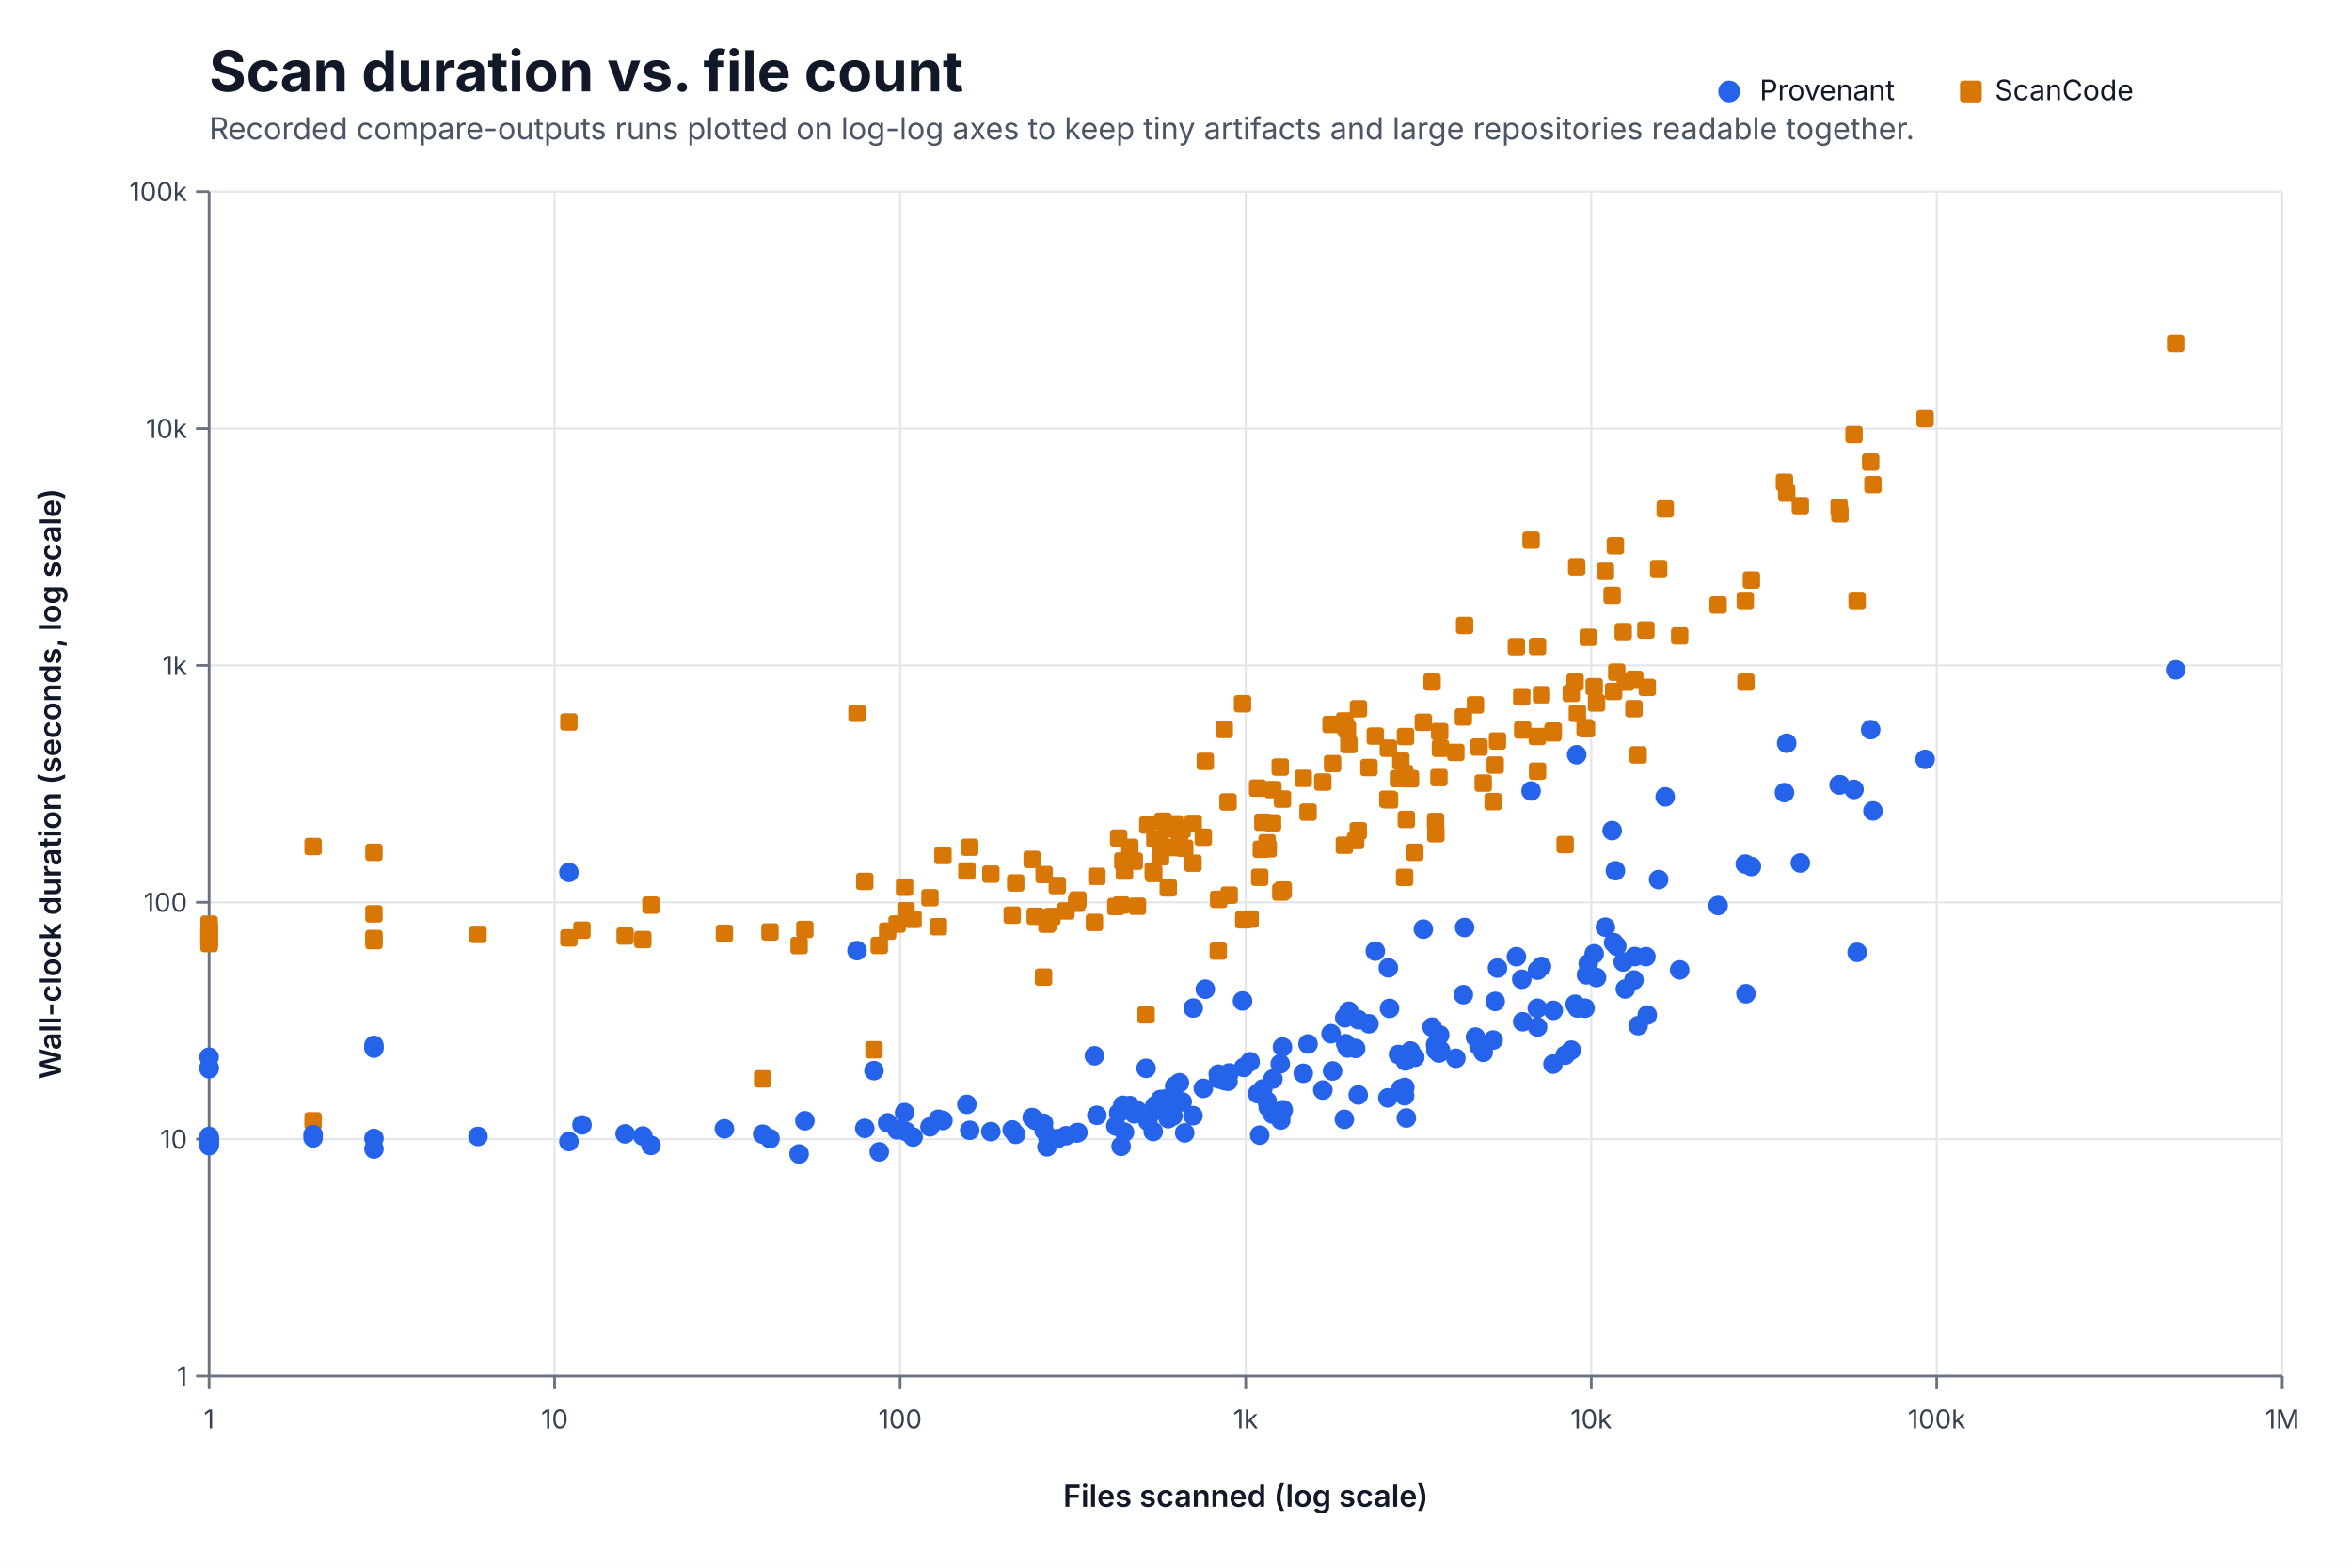
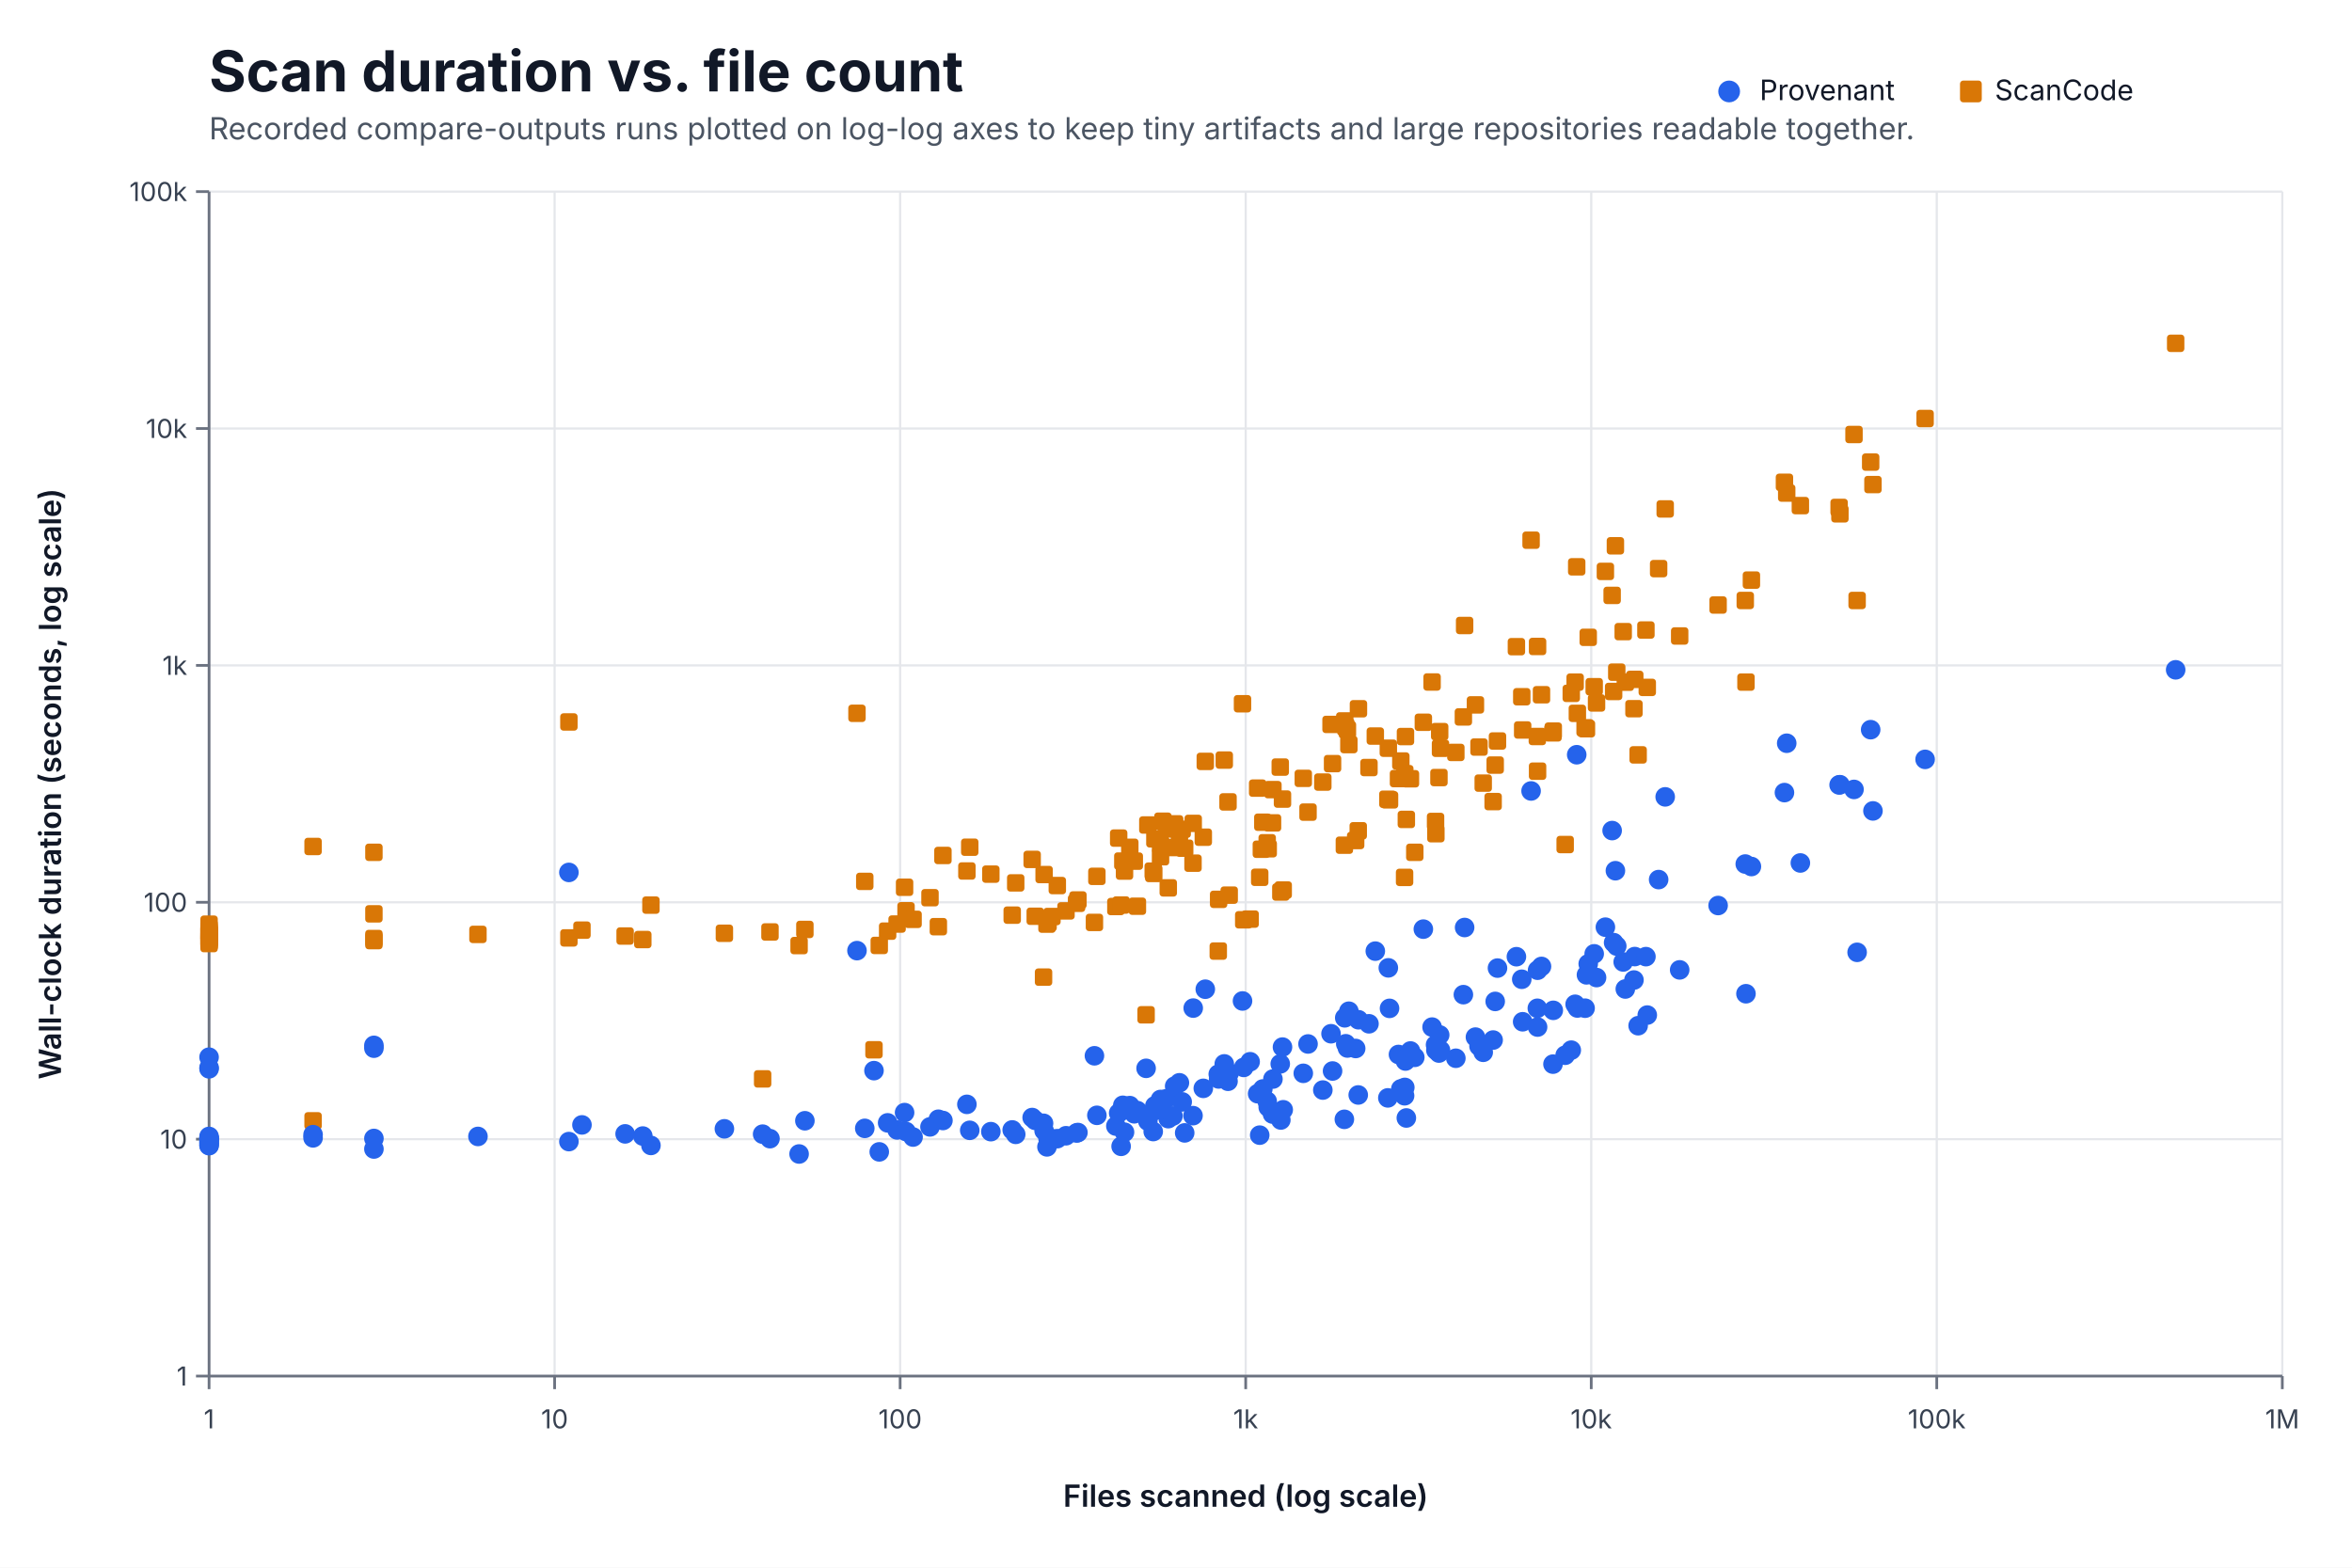
<svg xmlns="http://www.w3.org/2000/svg" width="1080" height="720" viewBox="0 0 1080 720" role="img" aria-labelledby="title desc">
  <style>
    text { font-family: -apple-system, BlinkMacSystemFont, "Segoe UI", sans-serif; fill: #111827; }
    .title { font-size: 26px; font-weight: 700; }
    .subtitle { font-size: 14px; fill: #4b5563; }
    .axis-label { font-size: 14px; font-weight: 600; }
    .tick { font-size: 12px; fill: #374151; }
    .grid { stroke: #e5e7eb; stroke-width: 1; }
    .axis { stroke: #6b7280; stroke-width: 1.25; }
    .legend-label { font-size: 13px; }
  </style>
  <rect x="0" y="0" width="1080" height="720" fill="white" />
  <text class="title" x="96" y="42">Scan duration vs. file count</text>
  <text class="subtitle" x="96" y="64">Recorded compare-outputs runs plotted on log-log axes to keep tiny artifacts and large repositories readable together.</text>
  <line class="grid" x1="96.00" y1="632.00" x2="1048.00" y2="632.00" />
  <line class="grid" x1="96.00" y1="523.20" x2="1048.00" y2="523.20" />
  <line class="grid" x1="96.00" y1="414.40" x2="1048.00" y2="414.40" />
  <line class="grid" x1="96.00" y1="305.60" x2="1048.00" y2="305.60" />
  <line class="grid" x1="96.00" y1="196.80" x2="1048.00" y2="196.80" />
  <line class="grid" x1="96.00" y1="88.00" x2="1048.00" y2="88.00" />
  <line class="grid" x1="96.00" y1="88.00" x2="96.00" y2="632.00" />
  <line class="grid" x1="254.67" y1="88.00" x2="254.67" y2="632.00" />
  <line class="grid" x1="413.33" y1="88.00" x2="413.33" y2="632.00" />
  <line class="grid" x1="572.00" y1="88.00" x2="572.00" y2="632.00" />
  <line class="grid" x1="730.67" y1="88.00" x2="730.67" y2="632.00" />
  <line class="grid" x1="889.33" y1="88.00" x2="889.33" y2="632.00" />
  <line class="grid" x1="1048.00" y1="88.00" x2="1048.00" y2="632.00" />
  <line class="axis" x1="96.00" y1="632.00" x2="1048.00" y2="632.00" />
  <line class="axis" x1="96.00" y1="88.00" x2="96.00" y2="632.00" />
  <line class="axis" x1="96.00" y1="632.00" x2="96.00" y2="638.00" />
  <text class="tick" x="96.00" y="656.00" text-anchor="middle">1</text>
  <line class="axis" x1="254.67" y1="632.00" x2="254.67" y2="638.00" />
  <text class="tick" x="254.67" y="656.00" text-anchor="middle">10</text>
  <line class="axis" x1="413.33" y1="632.00" x2="413.33" y2="638.00" />
  <text class="tick" x="413.33" y="656.00" text-anchor="middle">100</text>
  <line class="axis" x1="572.00" y1="632.00" x2="572.00" y2="638.00" />
  <text class="tick" x="572.00" y="656.00" text-anchor="middle">1k</text>
  <line class="axis" x1="730.67" y1="632.00" x2="730.67" y2="638.00" />
  <text class="tick" x="730.67" y="656.00" text-anchor="middle">10k</text>
  <line class="axis" x1="889.33" y1="632.00" x2="889.33" y2="638.00" />
  <text class="tick" x="889.33" y="656.00" text-anchor="middle">100k</text>
  <line class="axis" x1="1048.00" y1="632.00" x2="1048.00" y2="638.00" />
  <text class="tick" x="1048.00" y="656.00" text-anchor="middle">1M</text>
  <line class="axis" x1="90.00" y1="632.00" x2="96.00" y2="632.00" />
  <text class="tick" x="86.00" y="632.00" text-anchor="end" dominant-baseline="middle">1</text>
  <line class="axis" x1="90.00" y1="523.20" x2="96.00" y2="523.20" />
  <text class="tick" x="86.00" y="523.20" text-anchor="end" dominant-baseline="middle">10</text>
  <line class="axis" x1="90.00" y1="414.40" x2="96.00" y2="414.40" />
  <text class="tick" x="86.00" y="414.40" text-anchor="end" dominant-baseline="middle">100</text>
  <line class="axis" x1="90.00" y1="305.60" x2="96.00" y2="305.60" />
  <text class="tick" x="86.00" y="305.60" text-anchor="end" dominant-baseline="middle">1k</text>
  <line class="axis" x1="90.00" y1="196.80" x2="96.00" y2="196.80" />
  <text class="tick" x="86.00" y="196.80" text-anchor="end" dominant-baseline="middle">10k</text>
  <line class="axis" x1="90.00" y1="88.00" x2="96.00" y2="88.00" />
  <text class="tick" x="86.00" y="88.00" text-anchor="end" dominant-baseline="middle">100k</text>
  <text class="axis-label" x="572.00" y="692.00" text-anchor="middle">Files scanned (log scale)</text>
  <text class="axis-label" x="28" y="360.00" transform="rotate(-90 28 360.00)" text-anchor="middle">Wall-clock duration (seconds, log scale)</text>
  <g aria-label="Legend">
    <circle cx="794" cy="42" r="5" fill="#2563eb" />
    <text class="legend-label" x="808" y="46">Provenant</text>
    <rect x="900" y="37" width="10" height="10" fill="#d97706" rx="1.5" />
    <text class="legend-label" x="916" y="46">ScanCode</text>
  </g>
  <g aria-label="ScanCode points">
    <rect x="92.00" y="420.46" width="8" height="8" fill="#d97706" rx="1.5" />
    <rect x="92.00" y="423.47" width="8" height="8" fill="#d97706" rx="1.5" />
    <rect x="92.00" y="425.26" width="8" height="8" fill="#d97706" rx="1.5" />
    <rect x="92.00" y="424.52" width="8" height="8" fill="#d97706" rx="1.5" />
    <rect x="92.00" y="427.27" width="8" height="8" fill="#d97706" rx="1.5" />
    <rect x="92.00" y="422.38" width="8" height="8" fill="#d97706" rx="1.5" />
    <rect x="92.00" y="429.37" width="8" height="8" fill="#d97706" rx="1.5" />
    <rect x="92.00" y="428.44" width="8" height="8" fill="#d97706" rx="1.5" />
    <rect x="92.00" y="427.25" width="8" height="8" fill="#d97706" rx="1.5" />
    <rect x="92.00" y="424.52" width="8" height="8" fill="#d97706" rx="1.5" />
    <rect x="92.00" y="427.69" width="8" height="8" fill="#d97706" rx="1.5" />
    <rect x="92.00" y="424.87" width="8" height="8" fill="#d97706" rx="1.5" />
    <rect x="92.00" y="428.71" width="8" height="8" fill="#d97706" rx="1.5" />
    <rect x="139.76" y="510.78" width="8" height="8" fill="#d97706" rx="1.5" />
    <rect x="139.76" y="384.76" width="8" height="8" fill="#d97706" rx="1.5" />
    <rect x="167.70" y="427.04" width="8" height="8" fill="#d97706" rx="1.5" />
    <rect x="167.70" y="387.45" width="8" height="8" fill="#d97706" rx="1.5" />
    <rect x="167.70" y="427.99" width="8" height="8" fill="#d97706" rx="1.5" />
    <rect x="167.70" y="415.71" width="8" height="8" fill="#d97706" rx="1.5" />
    <rect x="215.47" y="425.14" width="8" height="8" fill="#d97706" rx="1.5" />
    <rect x="257.23" y="426.75" width="8" height="8" fill="#d97706" rx="1.5" />
    <rect x="257.23" y="327.58" width="8" height="8" fill="#d97706" rx="1.5" />
    <rect x="263.23" y="423.19" width="8" height="8" fill="#d97706" rx="1.5" />
    <rect x="283.05" y="425.90" width="8" height="8" fill="#d97706" rx="1.5" />
    <rect x="291.17" y="427.52" width="8" height="8" fill="#d97706" rx="1.5" />
    <rect x="294.90" y="411.70" width="8" height="8" fill="#d97706" rx="1.5" />
    <rect x="328.63" y="424.63" width="8" height="8" fill="#d97706" rx="1.5" />
    <rect x="346.19" y="491.51" width="8" height="8" fill="#d97706" rx="1.5" />
    <rect x="349.56" y="424.02" width="8" height="8" fill="#d97706" rx="1.5" />
    <rect x="362.93" y="430.28" width="8" height="8" fill="#d97706" rx="1.5" />
    <rect x="365.59" y="422.87" width="8" height="8" fill="#d97706" rx="1.5" />
    <rect x="389.51" y="323.61" width="8" height="8" fill="#d97706" rx="1.5" />
    <rect x="393.09" y="400.80" width="8" height="8" fill="#d97706" rx="1.5" />
    <rect x="397.32" y="478.15" width="8" height="8" fill="#d97706" rx="1.5" />
    <rect x="399.74" y="430.21" width="8" height="8" fill="#d97706" rx="1.5" />
    <rect x="403.59" y="423.65" width="8" height="8" fill="#d97706" rx="1.5" />
    <rect x="407.94" y="420.39" width="8" height="8" fill="#d97706" rx="1.5" />
    <rect x="411.37" y="403.50" width="8" height="8" fill="#d97706" rx="1.5" />
    <rect x="412.04" y="414.30" width="8" height="8" fill="#d97706" rx="1.5" />
    <rect x="415.27" y="418.23" width="8" height="8" fill="#d97706" rx="1.5" />
    <rect x="423.04" y="408.29" width="8" height="8" fill="#d97706" rx="1.5" />
    <rect x="426.88" y="421.60" width="8" height="8" fill="#d97706" rx="1.5" />
    <rect x="428.98" y="388.90" width="8" height="8" fill="#d97706" rx="1.5" />
    <rect x="439.98" y="396.02" width="8" height="8" fill="#d97706" rx="1.5" />
    <rect x="441.29" y="385.10" width="8" height="8" fill="#d97706" rx="1.5" />
    <rect x="450.98" y="397.47" width="8" height="8" fill="#d97706" rx="1.5" />
    <rect x="460.79" y="416.30" width="8" height="8" fill="#d97706" rx="1.5" />
    <rect x="462.40" y="401.49" width="8" height="8" fill="#d97706" rx="1.5" />
    <rect x="469.95" y="390.71" width="8" height="8" fill="#d97706" rx="1.5" />
    <rect x="471.36" y="416.81" width="8" height="8" fill="#d97706" rx="1.5" />
    <rect x="475.18" y="444.77" width="8" height="8" fill="#d97706" rx="1.5" />
    <rect x="475.44" y="397.66" width="8" height="8" fill="#d97706" rx="1.5" />
    <rect x="476.75" y="420.44" width="8" height="8" fill="#d97706" rx="1.5" />
    <rect x="477.26" y="419.74" width="8" height="8" fill="#d97706" rx="1.5" />
    <rect x="479.04" y="416.95" width="8" height="8" fill="#d97706" rx="1.5" />
    <rect x="481.50" y="402.72" width="8" height="8" fill="#d97706" rx="1.5" />
    <rect x="485.49" y="414.35" width="8" height="8" fill="#d97706" rx="1.5" />
    <rect x="490.34" y="410.86" width="8" height="8" fill="#d97706" rx="1.5" />
    <rect x="490.97" y="409.34" width="8" height="8" fill="#d97706" rx="1.5" />
    <rect x="498.55" y="419.64" width="8" height="8" fill="#d97706" rx="1.5" />
    <rect x="499.67" y="398.49" width="8" height="8" fill="#d97706" rx="1.5" />
    <rect x="508.39" y="412.34" width="8" height="8" fill="#d97706" rx="1.5" />
    <rect x="509.68" y="380.92" width="8" height="8" fill="#d97706" rx="1.5" />
    <rect x="510.80" y="411.66" width="8" height="8" fill="#d97706" rx="1.5" />
    <rect x="511.58" y="391.47" width="8" height="8" fill="#d97706" rx="1.5" />
    <rect x="512.36" y="396.07" width="8" height="8" fill="#d97706" rx="1.5" />
    <rect x="514.79" y="385.13" width="8" height="8" fill="#d97706" rx="1.5" />
    <rect x="516.85" y="391.50" width="8" height="8" fill="#d97706" rx="1.5" />
    <rect x="518.28" y="412.20" width="8" height="8" fill="#d97706" rx="1.5" />
    <rect x="522.27" y="462.08" width="8" height="8" fill="#d97706" rx="1.5" />
    <rect x="523.07" y="374.90" width="8" height="8" fill="#d97706" rx="1.5" />
    <rect x="525.54" y="396.10" width="8" height="8" fill="#d97706" rx="1.5" />
    <rect x="525.79" y="397.16" width="8" height="8" fill="#d97706" rx="1.5" />
    <rect x="526.30" y="381.25" width="8" height="8" fill="#d97706" rx="1.5" />
    <rect x="528.90" y="383.91" width="8" height="8" fill="#d97706" rx="1.5" />
    <rect x="528.90" y="389.48" width="8" height="8" fill="#d97706" rx="1.5" />
    <rect x="529.99" y="373.16" width="8" height="8" fill="#d97706" rx="1.5" />
    <rect x="531.64" y="376.71" width="8" height="8" fill="#d97706" rx="1.5" />
    <rect x="532.45" y="403.78" width="8" height="8" fill="#d97706" rx="1.5" />
    <rect x="534.61" y="385.27" width="8" height="8" fill="#d97706" rx="1.5" />
    <rect x="535.39" y="374.38" width="8" height="8" fill="#d97706" rx="1.5" />
    <rect x="537.57" y="381.59" width="8" height="8" fill="#d97706" rx="1.5" />
    <rect x="538.84" y="376.84" width="8" height="8" fill="#d97706" rx="1.5" />
    <rect x="539.99" y="385.56" width="8" height="8" fill="#d97706" rx="1.5" />
    <rect x="543.81" y="392.44" width="8" height="8" fill="#d97706" rx="1.5" />
    <rect x="543.91" y="374.16" width="8" height="8" fill="#d97706" rx="1.5" />
    <rect x="548.54" y="380.50" width="8" height="8" fill="#d97706" rx="1.5" />
    <rect x="549.45" y="345.68" width="8" height="8" fill="#d97706" rx="1.5" />
    <rect x="555.41" y="432.81" width="8" height="8" fill="#d97706" rx="1.5" />
    <rect x="555.57" y="409.04" width="8" height="8" fill="#d97706" rx="1.5" />
-     <rect x="558.17" y="331.02" width="8" height="8" fill="#d97706" rx="1.5" />
+     <rect x="558.17" y="345.08" width="8" height="8" fill="#d97706" rx="1.5" />
    <rect x="559.89" y="364.30" width="8" height="8" fill="#d97706" rx="1.5" />
    <rect x="560.43" y="407.11" width="8" height="8" fill="#d97706" rx="1.5" />
    <rect x="566.54" y="319.22" width="8" height="8" fill="#d97706" rx="1.5" />
    <rect x="567.10" y="418.44" width="8" height="8" fill="#d97706" rx="1.5" />
    <rect x="570.04" y="418.11" width="8" height="8" fill="#d97706" rx="1.5" />
    <rect x="573.49" y="357.97" width="8" height="8" fill="#d97706" rx="1.5" />
    <rect x="574.44" y="398.92" width="8" height="8" fill="#d97706" rx="1.5" />
    <rect x="575.19" y="386.04" width="8" height="8" fill="#d97706" rx="1.5" />
    <rect x="575.87" y="373.63" width="8" height="8" fill="#d97706" rx="1.5" />
    <rect x="577.87" y="383.06" width="8" height="8" fill="#d97706" rx="1.5" />
    <rect x="578.35" y="385.81" width="8" height="8" fill="#d97706" rx="1.5" />
    <rect x="580.33" y="373.93" width="8" height="8" fill="#d97706" rx="1.5" />
    <rect x="580.51" y="358.66" width="8" height="8" fill="#d97706" rx="1.5" />
    <rect x="583.87" y="348.30" width="8" height="8" fill="#d97706" rx="1.5" />
    <rect x="584.14" y="405.69" width="8" height="8" fill="#d97706" rx="1.5" />
    <rect x="584.90" y="363.00" width="8" height="8" fill="#d97706" rx="1.5" />
    <rect x="585.23" y="404.76" width="8" height="8" fill="#d97706" rx="1.5" />
    <rect x="594.45" y="353.48" width="8" height="8" fill="#d97706" rx="1.5" />
    <rect x="596.63" y="368.99" width="8" height="8" fill="#d97706" rx="1.5" />
    <rect x="603.42" y="355.19" width="8" height="8" fill="#d97706" rx="1.5" />
    <rect x="607.19" y="328.71" width="8" height="8" fill="#d97706" rx="1.5" />
    <rect x="607.89" y="346.71" width="8" height="8" fill="#d97706" rx="1.5" />
    <rect x="613.31" y="384.18" width="8" height="8" fill="#d97706" rx="1.5" />
    <rect x="613.49" y="327.10" width="8" height="8" fill="#d97706" rx="1.5" />
    <rect x="613.95" y="329.87" width="8" height="8" fill="#d97706" rx="1.5" />
    <rect x="614.72" y="331.19" width="8" height="8" fill="#d97706" rx="1.5" />
    <rect x="615.38" y="337.97" width="8" height="8" fill="#d97706" rx="1.5" />
    <rect x="618.50" y="382.03" width="8" height="8" fill="#d97706" rx="1.5" />
    <rect x="619.68" y="377.56" width="8" height="8" fill="#d97706" rx="1.5" />
    <rect x="619.78" y="321.51" width="8" height="8" fill="#d97706" rx="1.5" />
    <rect x="624.61" y="348.51" width="8" height="8" fill="#d97706" rx="1.5" />
    <rect x="627.52" y="334.06" width="8" height="8" fill="#d97706" rx="1.5" />
    <rect x="633.28" y="363.07" width="8" height="8" fill="#d97706" rx="1.5" />
    <rect x="633.50" y="339.64" width="8" height="8" fill="#d97706" rx="1.5" />
    <rect x="634.05" y="363.36" width="8" height="8" fill="#d97706" rx="1.5" />
    <rect x="638.16" y="353.58" width="8" height="8" fill="#d97706" rx="1.5" />
    <rect x="639.24" y="345.52" width="8" height="8" fill="#d97706" rx="1.5" />
    <rect x="640.96" y="398.96" width="8" height="8" fill="#d97706" rx="1.5" />
    <rect x="641.06" y="351.33" width="8" height="8" fill="#d97706" rx="1.5" />
    <rect x="641.37" y="334.28" width="8" height="8" fill="#d97706" rx="1.5" />
    <rect x="641.77" y="372.34" width="8" height="8" fill="#d97706" rx="1.5" />
    <rect x="643.66" y="353.67" width="8" height="8" fill="#d97706" rx="1.5" />
    <rect x="645.65" y="387.44" width="8" height="8" fill="#d97706" rx="1.5" />
    <rect x="649.58" y="327.73" width="8" height="8" fill="#d97706" rx="1.5" />
    <rect x="653.59" y="309.22" width="8" height="8" fill="#d97706" rx="1.5" />
    <rect x="655.19" y="373.28" width="8" height="8" fill="#d97706" rx="1.5" />
    <rect x="655.34" y="378.89" width="8" height="8" fill="#d97706" rx="1.5" />
    <rect x="656.74" y="353.11" width="8" height="8" fill="#d97706" rx="1.5" />
    <rect x="657.08" y="332.02" width="8" height="8" fill="#d97706" rx="1.5" />
    <rect x="657.46" y="339.67" width="8" height="8" fill="#d97706" rx="1.5" />
    <rect x="664.50" y="341.57" width="8" height="8" fill="#d97706" rx="1.5" />
    <rect x="667.96" y="325.26" width="8" height="8" fill="#d97706" rx="1.5" />
    <rect x="668.53" y="283.27" width="8" height="8" fill="#d97706" rx="1.5" />
    <rect x="673.50" y="319.74" width="8" height="8" fill="#d97706" rx="1.5" />
    <rect x="675.14" y="339.11" width="8" height="8" fill="#d97706" rx="1.5" />
    <rect x="677.07" y="355.67" width="8" height="8" fill="#d97706" rx="1.5" />
    <rect x="681.62" y="364.16" width="8" height="8" fill="#d97706" rx="1.5" />
    <rect x="682.57" y="347.38" width="8" height="8" fill="#d97706" rx="1.5" />
    <rect x="683.62" y="336.32" width="8" height="8" fill="#d97706" rx="1.5" />
    <rect x="692.31" y="293.00" width="8" height="8" fill="#d97706" rx="1.5" />
    <rect x="694.77" y="315.99" width="8" height="8" fill="#d97706" rx="1.5" />
    <rect x="695.18" y="331.26" width="8" height="8" fill="#d97706" rx="1.5" />
    <rect x="699.05" y="244.10" width="8" height="8" fill="#d97706" rx="1.5" />
    <rect x="701.92" y="334.25" width="8" height="8" fill="#d97706" rx="1.5" />
    <rect x="702.03" y="350.18" width="8" height="8" fill="#d97706" rx="1.5" />
    <rect x="702.03" y="292.91" width="8" height="8" fill="#d97706" rx="1.5" />
    <rect x="703.83" y="315.08" width="8" height="8" fill="#d97706" rx="1.5" />
    <rect x="709.11" y="332.59" width="8" height="8" fill="#d97706" rx="1.5" />
    <rect x="709.24" y="331.79" width="8" height="8" fill="#d97706" rx="1.5" />
    <rect x="714.70" y="383.87" width="8" height="8" fill="#d97706" rx="1.5" />
    <rect x="717.50" y="314.45" width="8" height="8" fill="#d97706" rx="1.5" />
    <rect x="719.28" y="309.28" width="8" height="8" fill="#d97706" rx="1.5" />
    <rect x="720.00" y="256.33" width="8" height="8" fill="#d97706" rx="1.5" />
    <rect x="720.30" y="323.62" width="8" height="8" fill="#d97706" rx="1.5" />
    <rect x="723.85" y="330.25" width="8" height="8" fill="#d97706" rx="1.5" />
    <rect x="724.48" y="330.69" width="8" height="8" fill="#d97706" rx="1.5" />
    <rect x="725.29" y="288.71" width="8" height="8" fill="#d97706" rx="1.5" />
    <rect x="728.03" y="311.39" width="8" height="8" fill="#d97706" rx="1.5" />
    <rect x="729.11" y="318.85" width="8" height="8" fill="#d97706" rx="1.5" />
    <rect x="733.17" y="258.43" width="8" height="8" fill="#d97706" rx="1.5" />
    <rect x="736.27" y="269.45" width="8" height="8" fill="#d97706" rx="1.5" />
    <rect x="736.95" y="313.57" width="8" height="8" fill="#d97706" rx="1.5" />
    <rect x="737.77" y="246.68" width="8" height="8" fill="#d97706" rx="1.5" />
    <rect x="738.39" y="304.71" width="8" height="8" fill="#d97706" rx="1.5" />
    <rect x="741.35" y="286.09" width="8" height="8" fill="#d97706" rx="1.5" />
    <rect x="742.32" y="309.33" width="8" height="8" fill="#d97706" rx="1.5" />
    <rect x="746.29" y="321.48" width="8" height="8" fill="#d97706" rx="1.5" />
    <rect x="746.66" y="308.03" width="8" height="8" fill="#d97706" rx="1.5" />
    <rect x="748.21" y="342.70" width="8" height="8" fill="#d97706" rx="1.5" />
    <rect x="751.78" y="285.35" width="8" height="8" fill="#d97706" rx="1.5" />
    <rect x="752.40" y="311.70" width="8" height="8" fill="#d97706" rx="1.5" />
    <rect x="757.62" y="257.15" width="8" height="8" fill="#d97706" rx="1.5" />
    <rect x="760.63" y="229.74" width="8" height="8" fill="#d97706" rx="1.5" />
    <rect x="767.28" y="288.09" width="8" height="8" fill="#d97706" rx="1.5" />
    <rect x="784.93" y="273.87" width="8" height="8" fill="#d97706" rx="1.5" />
    <rect x="797.40" y="271.78" width="8" height="8" fill="#d97706" rx="1.5" />
    <rect x="797.72" y="309.27" width="8" height="8" fill="#d97706" rx="1.5" />
    <rect x="800.22" y="262.42" width="8" height="8" fill="#d97706" rx="1.5" />
    <rect x="815.39" y="217.51" width="8" height="8" fill="#d97706" rx="1.5" />
    <rect x="816.43" y="222.46" width="8" height="8" fill="#d97706" rx="1.5" />
    <rect x="822.70" y="228.21" width="8" height="8" fill="#d97706" rx="1.5" />
    <rect x="840.49" y="229.06" width="8" height="8" fill="#d97706" rx="1.5" />
    <rect x="840.86" y="231.99" width="8" height="8" fill="#d97706" rx="1.5" />
    <rect x="847.33" y="195.56" width="8" height="8" fill="#d97706" rx="1.5" />
    <rect x="848.76" y="271.78" width="8" height="8" fill="#d97706" rx="1.5" />
    <rect x="854.98" y="208.23" width="8" height="8" fill="#d97706" rx="1.5" />
    <rect x="856.03" y="218.55" width="8" height="8" fill="#d97706" rx="1.5" />
    <rect x="879.98" y="188.22" width="8" height="8" fill="#d97706" rx="1.5" />
    <rect x="995.03" y="153.67" width="8" height="8" fill="#d97706" rx="1.5" />
  </g>
  <g aria-label="Provenant points">
    <circle cx="96.00" cy="522.92" r="4.5" fill="#2563eb" />
    <circle cx="96.00" cy="522.78" r="4.5" fill="#2563eb" />
    <circle cx="96.00" cy="522.68" r="4.5" fill="#2563eb" />
    <circle cx="96.00" cy="521.94" r="4.5" fill="#2563eb" />
    <circle cx="96.00" cy="524.83" r="4.5" fill="#2563eb" />
    <circle cx="96.00" cy="490.35" r="4.5" fill="#2563eb" />
    <circle cx="96.00" cy="485.54" r="4.5" fill="#2563eb" />
    <circle cx="96.00" cy="526.17" r="4.5" fill="#2563eb" />
    <circle cx="96.00" cy="524.11" r="4.5" fill="#2563eb" />
    <circle cx="96.00" cy="525.13" r="4.5" fill="#2563eb" />
    <circle cx="96.00" cy="523.72" r="4.5" fill="#2563eb" />
    <circle cx="96.00" cy="490.88" r="4.5" fill="#2563eb" />
    <circle cx="96.00" cy="525.97" r="4.5" fill="#2563eb" />
    <circle cx="143.76" cy="521.12" r="4.5" fill="#2563eb" />
    <circle cx="143.76" cy="522.59" r="4.5" fill="#2563eb" />
    <circle cx="171.70" cy="522.87" r="4.5" fill="#2563eb" />
    <circle cx="171.70" cy="527.71" r="4.5" fill="#2563eb" />
    <circle cx="171.70" cy="480.11" r="4.5" fill="#2563eb" />
    <circle cx="171.70" cy="481.40" r="4.5" fill="#2563eb" />
    <circle cx="219.47" cy="521.94" r="4.5" fill="#2563eb" />
    <circle cx="261.23" cy="524.30" r="4.5" fill="#2563eb" />
    <circle cx="261.23" cy="400.68" r="4.5" fill="#2563eb" />
    <circle cx="267.23" cy="516.64" r="4.5" fill="#2563eb" />
    <circle cx="287.05" cy="520.76" r="4.5" fill="#2563eb" />
    <circle cx="295.17" cy="521.76" r="4.5" fill="#2563eb" />
    <circle cx="298.90" cy="526.07" r="4.5" fill="#2563eb" />
    <circle cx="332.63" cy="518.44" r="4.5" fill="#2563eb" />
    <circle cx="350.19" cy="520.89" r="4.5" fill="#2563eb" />
    <circle cx="353.56" cy="522.96" r="4.5" fill="#2563eb" />
    <circle cx="366.93" cy="530.00" r="4.5" fill="#2563eb" />
    <circle cx="369.59" cy="514.74" r="4.5" fill="#2563eb" />
    <circle cx="393.51" cy="436.60" r="4.5" fill="#2563eb" />
    <circle cx="397.09" cy="518.23" r="4.5" fill="#2563eb" />
    <circle cx="401.32" cy="491.72" r="4.5" fill="#2563eb" />
    <circle cx="403.74" cy="529.03" r="4.5" fill="#2563eb" />
    <circle cx="407.59" cy="515.70" r="4.5" fill="#2563eb" />
    <circle cx="411.94" cy="518.95" r="4.5" fill="#2563eb" />
    <circle cx="415.37" cy="510.99" r="4.5" fill="#2563eb" />
    <circle cx="416.04" cy="519.69" r="4.5" fill="#2563eb" />
    <circle cx="419.27" cy="522.22" r="4.5" fill="#2563eb" />
    <circle cx="427.04" cy="517.55" r="4.5" fill="#2563eb" />
    <circle cx="430.88" cy="514.04" r="4.5" fill="#2563eb" />
    <circle cx="432.98" cy="514.62" r="4.5" fill="#2563eb" />
    <circle cx="443.98" cy="507.20" r="4.5" fill="#2563eb" />
    <circle cx="445.29" cy="519.13" r="4.5" fill="#2563eb" />
    <circle cx="454.98" cy="519.74" r="4.5" fill="#2563eb" />
    <circle cx="464.79" cy="518.95" r="4.5" fill="#2563eb" />
    <circle cx="466.40" cy="520.98" r="4.5" fill="#2563eb" />
    <circle cx="473.95" cy="513.26" r="4.5" fill="#2563eb" />
    <circle cx="475.36" cy="514.55" r="4.5" fill="#2563eb" />
    <circle cx="479.18" cy="515.90" r="4.5" fill="#2563eb" />
    <circle cx="479.44" cy="519.30" r="4.5" fill="#2563eb" />
    <circle cx="480.75" cy="526.73" r="4.5" fill="#2563eb" />
    <circle cx="481.26" cy="522.92" r="4.5" fill="#2563eb" />
    <circle cx="483.04" cy="523.01" r="4.5" fill="#2563eb" />
    <circle cx="485.50" cy="522.96" r="4.5" fill="#2563eb" />
    <circle cx="489.49" cy="521.62" r="4.5" fill="#2563eb" />
    <circle cx="494.34" cy="520.36" r="4.5" fill="#2563eb" />
    <circle cx="494.97" cy="520.14" r="4.5" fill="#2563eb" />
    <circle cx="502.55" cy="484.90" r="4.5" fill="#2563eb" />
    <circle cx="503.67" cy="512.24" r="4.5" fill="#2563eb" />
    <circle cx="512.39" cy="517.17" r="4.5" fill="#2563eb" />
    <circle cx="513.68" cy="511.20" r="4.5" fill="#2563eb" />
    <circle cx="514.80" cy="526.48" r="4.5" fill="#2563eb" />
    <circle cx="515.58" cy="507.64" r="4.5" fill="#2563eb" />
    <circle cx="516.36" cy="520.00" r="4.5" fill="#2563eb" />
    <circle cx="518.79" cy="507.78" r="4.5" fill="#2563eb" />
    <circle cx="520.85" cy="511.54" r="4.5" fill="#2563eb" />
    <circle cx="522.28" cy="510.08" r="4.5" fill="#2563eb" />
    <circle cx="526.27" cy="490.66" r="4.5" fill="#2563eb" />
    <circle cx="527.07" cy="514.90" r="4.5" fill="#2563eb" />
    <circle cx="529.54" cy="519.69" r="4.5" fill="#2563eb" />
    <circle cx="529.79" cy="510.26" r="4.5" fill="#2563eb" />
    <circle cx="530.30" cy="507.88" r="4.5" fill="#2563eb" />
    <circle cx="532.90" cy="504.96" r="4.5" fill="#2563eb" />
    <circle cx="532.90" cy="509.65" r="4.5" fill="#2563eb" />
    <circle cx="533.99" cy="505.42" r="4.5" fill="#2563eb" />
    <circle cx="535.64" cy="504.61" r="4.5" fill="#2563eb" />
    <circle cx="536.45" cy="513.77" r="4.5" fill="#2563eb" />
    <circle cx="538.61" cy="512.54" r="4.5" fill="#2563eb" />
    <circle cx="539.39" cy="498.86" r="4.5" fill="#2563eb" />
    <circle cx="541.57" cy="497.30" r="4.5" fill="#2563eb" />
    <circle cx="542.84" cy="506.07" r="4.5" fill="#2563eb" />
    <circle cx="543.99" cy="520.31" r="4.5" fill="#2563eb" />
    <circle cx="547.81" cy="512.39" r="4.5" fill="#2563eb" />
    <circle cx="547.91" cy="462.99" r="4.5" fill="#2563eb" />
    <circle cx="552.54" cy="499.85" r="4.5" fill="#2563eb" />
    <circle cx="553.45" cy="454.32" r="4.5" fill="#2563eb" />
    <circle cx="559.41" cy="493.35" r="4.5" fill="#2563eb" />
    <circle cx="559.57" cy="495.53" r="4.5" fill="#2563eb" />
-     <circle cx="562.17" cy="496.27" r="4.5" fill="#2563eb" />
+     <circle cx="562.17" cy="488.62" r="4.5" fill="#2563eb" />
    <circle cx="563.89" cy="496.60" r="4.5" fill="#2563eb" />
    <circle cx="564.43" cy="492.80" r="4.5" fill="#2563eb" />
    <circle cx="570.54" cy="459.72" r="4.5" fill="#2563eb" />
    <circle cx="571.10" cy="490.24" r="4.5" fill="#2563eb" />
    <circle cx="574.04" cy="487.63" r="4.5" fill="#2563eb" />
    <circle cx="577.49" cy="502.31" r="4.5" fill="#2563eb" />
    <circle cx="578.44" cy="521.35" r="4.5" fill="#2563eb" />
    <circle cx="579.19" cy="502.52" r="4.5" fill="#2563eb" />
    <circle cx="579.87" cy="500.14" r="4.5" fill="#2563eb" />
    <circle cx="581.87" cy="505.77" r="4.5" fill="#2563eb" />
    <circle cx="582.35" cy="508.50" r="4.5" fill="#2563eb" />
    <circle cx="584.33" cy="511.65" r="4.5" fill="#2563eb" />
    <circle cx="584.51" cy="495.58" r="4.5" fill="#2563eb" />
    <circle cx="587.87" cy="488.62" r="4.5" fill="#2563eb" />
    <circle cx="588.14" cy="514.39" r="4.5" fill="#2563eb" />
    <circle cx="588.90" cy="480.90" r="4.5" fill="#2563eb" />
    <circle cx="589.23" cy="509.69" r="4.5" fill="#2563eb" />
    <circle cx="598.45" cy="492.95" r="4.5" fill="#2563eb" />
    <circle cx="600.63" cy="479.47" r="4.5" fill="#2563eb" />
    <circle cx="607.42" cy="500.64" r="4.5" fill="#2563eb" />
    <circle cx="611.19" cy="474.77" r="4.5" fill="#2563eb" />
    <circle cx="611.89" cy="491.89" r="4.5" fill="#2563eb" />
    <circle cx="617.31" cy="514.08" r="4.5" fill="#2563eb" />
    <circle cx="617.49" cy="467.46" r="4.5" fill="#2563eb" />
    <circle cx="617.95" cy="479.38" r="4.5" fill="#2563eb" />
    <circle cx="618.72" cy="481.32" r="4.5" fill="#2563eb" />
    <circle cx="619.38" cy="464.43" r="4.5" fill="#2563eb" />
    <circle cx="622.50" cy="481.54" r="4.5" fill="#2563eb" />
    <circle cx="623.68" cy="502.89" r="4.5" fill="#2563eb" />
    <circle cx="623.78" cy="468.34" r="4.5" fill="#2563eb" />
    <circle cx="628.61" cy="470.20" r="4.5" fill="#2563eb" />
    <circle cx="631.52" cy="436.83" r="4.5" fill="#2563eb" />
    <circle cx="637.28" cy="504.23" r="4.5" fill="#2563eb" />
    <circle cx="637.50" cy="444.51" r="4.5" fill="#2563eb" />
    <circle cx="638.05" cy="463.12" r="4.5" fill="#2563eb" />
    <circle cx="642.16" cy="484.30" r="4.5" fill="#2563eb" />
    <circle cx="643.24" cy="500.11" r="4.5" fill="#2563eb" />
    <circle cx="644.96" cy="503.26" r="4.5" fill="#2563eb" />
    <circle cx="645.06" cy="499.42" r="4.5" fill="#2563eb" />
    <circle cx="645.37" cy="487.30" r="4.5" fill="#2563eb" />
    <circle cx="645.77" cy="513.46" r="4.5" fill="#2563eb" />
    <circle cx="647.66" cy="482.69" r="4.5" fill="#2563eb" />
    <circle cx="649.65" cy="485.60" r="4.5" fill="#2563eb" />
    <circle cx="653.58" cy="426.73" r="4.5" fill="#2563eb" />
    <circle cx="657.59" cy="471.72" r="4.5" fill="#2563eb" />
    <circle cx="659.19" cy="479.87" r="4.5" fill="#2563eb" />
    <circle cx="659.34" cy="482.33" r="4.5" fill="#2563eb" />
    <circle cx="660.74" cy="483.64" r="4.5" fill="#2563eb" />
    <circle cx="661.08" cy="475.33" r="4.5" fill="#2563eb" />
    <circle cx="661.46" cy="482.35" r="4.5" fill="#2563eb" />
    <circle cx="668.50" cy="486.03" r="4.5" fill="#2563eb" />
    <circle cx="671.96" cy="456.82" r="4.5" fill="#2563eb" />
    <circle cx="672.53" cy="425.98" r="4.5" fill="#2563eb" />
    <circle cx="677.50" cy="476.32" r="4.5" fill="#2563eb" />
    <circle cx="679.14" cy="480.47" r="4.5" fill="#2563eb" />
    <circle cx="681.07" cy="483.29" r="4.5" fill="#2563eb" />
    <circle cx="685.62" cy="477.67" r="4.5" fill="#2563eb" />
    <circle cx="686.57" cy="459.93" r="4.5" fill="#2563eb" />
    <circle cx="687.62" cy="444.62" r="4.5" fill="#2563eb" />
    <circle cx="696.31" cy="439.39" r="4.5" fill="#2563eb" />
    <circle cx="698.77" cy="449.75" r="4.5" fill="#2563eb" />
    <circle cx="699.18" cy="469.27" r="4.5" fill="#2563eb" />
    <circle cx="703.05" cy="363.27" r="4.5" fill="#2563eb" />
    <circle cx="705.92" cy="463.08" r="4.5" fill="#2563eb" />
    <circle cx="706.03" cy="471.70" r="4.5" fill="#2563eb" />
    <circle cx="706.03" cy="445.60" r="4.5" fill="#2563eb" />
    <circle cx="707.83" cy="443.86" r="4.5" fill="#2563eb" />
    <circle cx="713.11" cy="488.73" r="4.5" fill="#2563eb" />
    <circle cx="713.24" cy="464.02" r="4.5" fill="#2563eb" />
    <circle cx="718.70" cy="484.65" r="4.5" fill="#2563eb" />
    <circle cx="721.50" cy="482.31" r="4.5" fill="#2563eb" />
    <circle cx="723.28" cy="461.24" r="4.5" fill="#2563eb" />
    <circle cx="724.00" cy="346.63" r="4.5" fill="#2563eb" />
    <circle cx="724.30" cy="462.95" r="4.5" fill="#2563eb" />
    <circle cx="727.85" cy="463.04" r="4.5" fill="#2563eb" />
    <circle cx="728.48" cy="447.72" r="4.5" fill="#2563eb" />
    <circle cx="729.29" cy="442.66" r="4.5" fill="#2563eb" />
    <circle cx="732.03" cy="438.07" r="4.5" fill="#2563eb" />
    <circle cx="733.11" cy="448.97" r="4.5" fill="#2563eb" />
    <circle cx="737.17" cy="425.83" r="4.5" fill="#2563eb" />
    <circle cx="740.27" cy="381.46" r="4.5" fill="#2563eb" />
    <circle cx="740.95" cy="432.92" r="4.5" fill="#2563eb" />
    <circle cx="741.77" cy="399.90" r="4.5" fill="#2563eb" />
    <circle cx="742.39" cy="434.52" r="4.5" fill="#2563eb" />
    <circle cx="745.35" cy="441.80" r="4.5" fill="#2563eb" />
    <circle cx="746.32" cy="454.22" r="4.5" fill="#2563eb" />
    <circle cx="750.29" cy="450.10" r="4.5" fill="#2563eb" />
    <circle cx="750.66" cy="439.33" r="4.5" fill="#2563eb" />
    <circle cx="752.21" cy="471.08" r="4.5" fill="#2563eb" />
    <circle cx="755.78" cy="439.36" r="4.5" fill="#2563eb" />
    <circle cx="756.40" cy="466.20" r="4.5" fill="#2563eb" />
    <circle cx="761.62" cy="403.97" r="4.5" fill="#2563eb" />
    <circle cx="764.63" cy="365.98" r="4.5" fill="#2563eb" />
    <circle cx="771.28" cy="445.44" r="4.5" fill="#2563eb" />
    <circle cx="788.93" cy="415.88" r="4.5" fill="#2563eb" />
    <circle cx="801.40" cy="396.83" r="4.5" fill="#2563eb" />
    <circle cx="801.72" cy="456.40" r="4.5" fill="#2563eb" />
    <circle cx="804.22" cy="397.97" r="4.5" fill="#2563eb" />
    <circle cx="819.39" cy="364.02" r="4.5" fill="#2563eb" />
    <circle cx="820.43" cy="341.35" r="4.5" fill="#2563eb" />
    <circle cx="826.70" cy="396.34" r="4.5" fill="#2563eb" />
    <circle cx="844.49" cy="360.50" r="4.5" fill="#2563eb" />
    <circle cx="844.86" cy="360.39" r="4.5" fill="#2563eb" />
    <circle cx="851.33" cy="362.56" r="4.5" fill="#2563eb" />
    <circle cx="852.76" cy="437.38" r="4.5" fill="#2563eb" />
    <circle cx="858.98" cy="335.12" r="4.5" fill="#2563eb" />
    <circle cx="860.03" cy="372.43" r="4.5" fill="#2563eb" />
    <circle cx="883.98" cy="348.76" r="4.5" fill="#2563eb" />
    <circle cx="999.03" cy="307.63" r="4.5" fill="#2563eb" />
  </g>
</svg>
